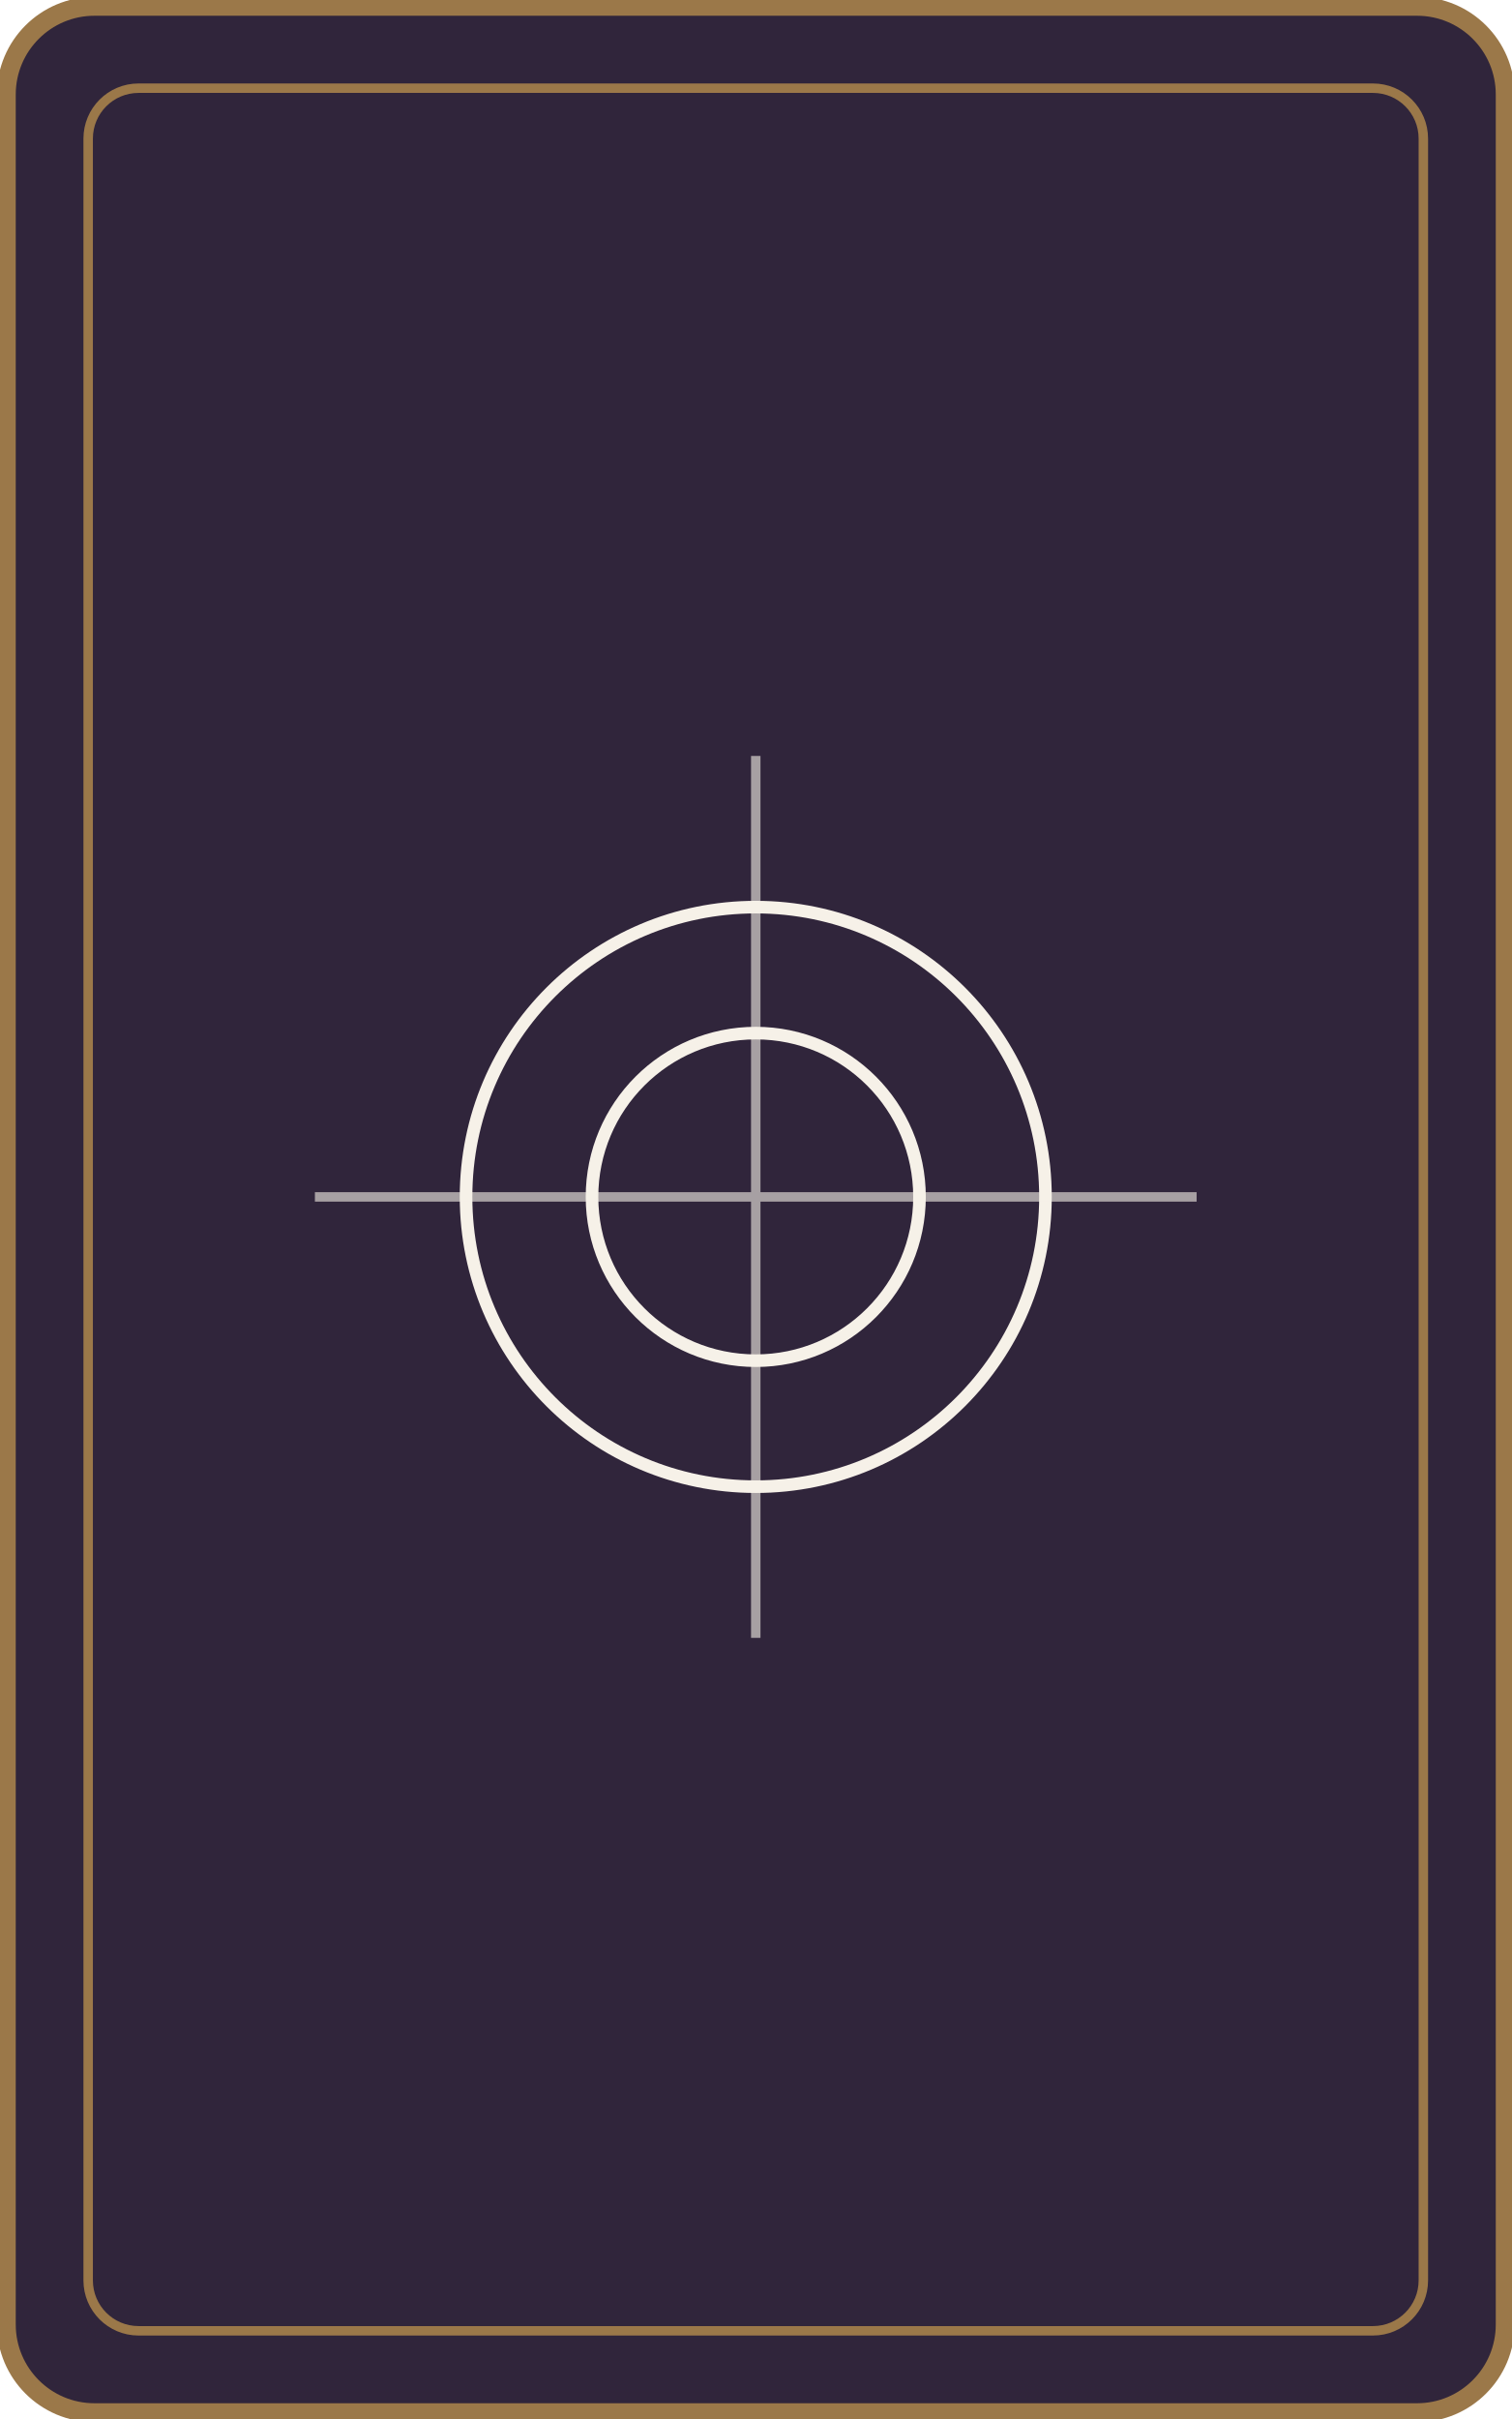
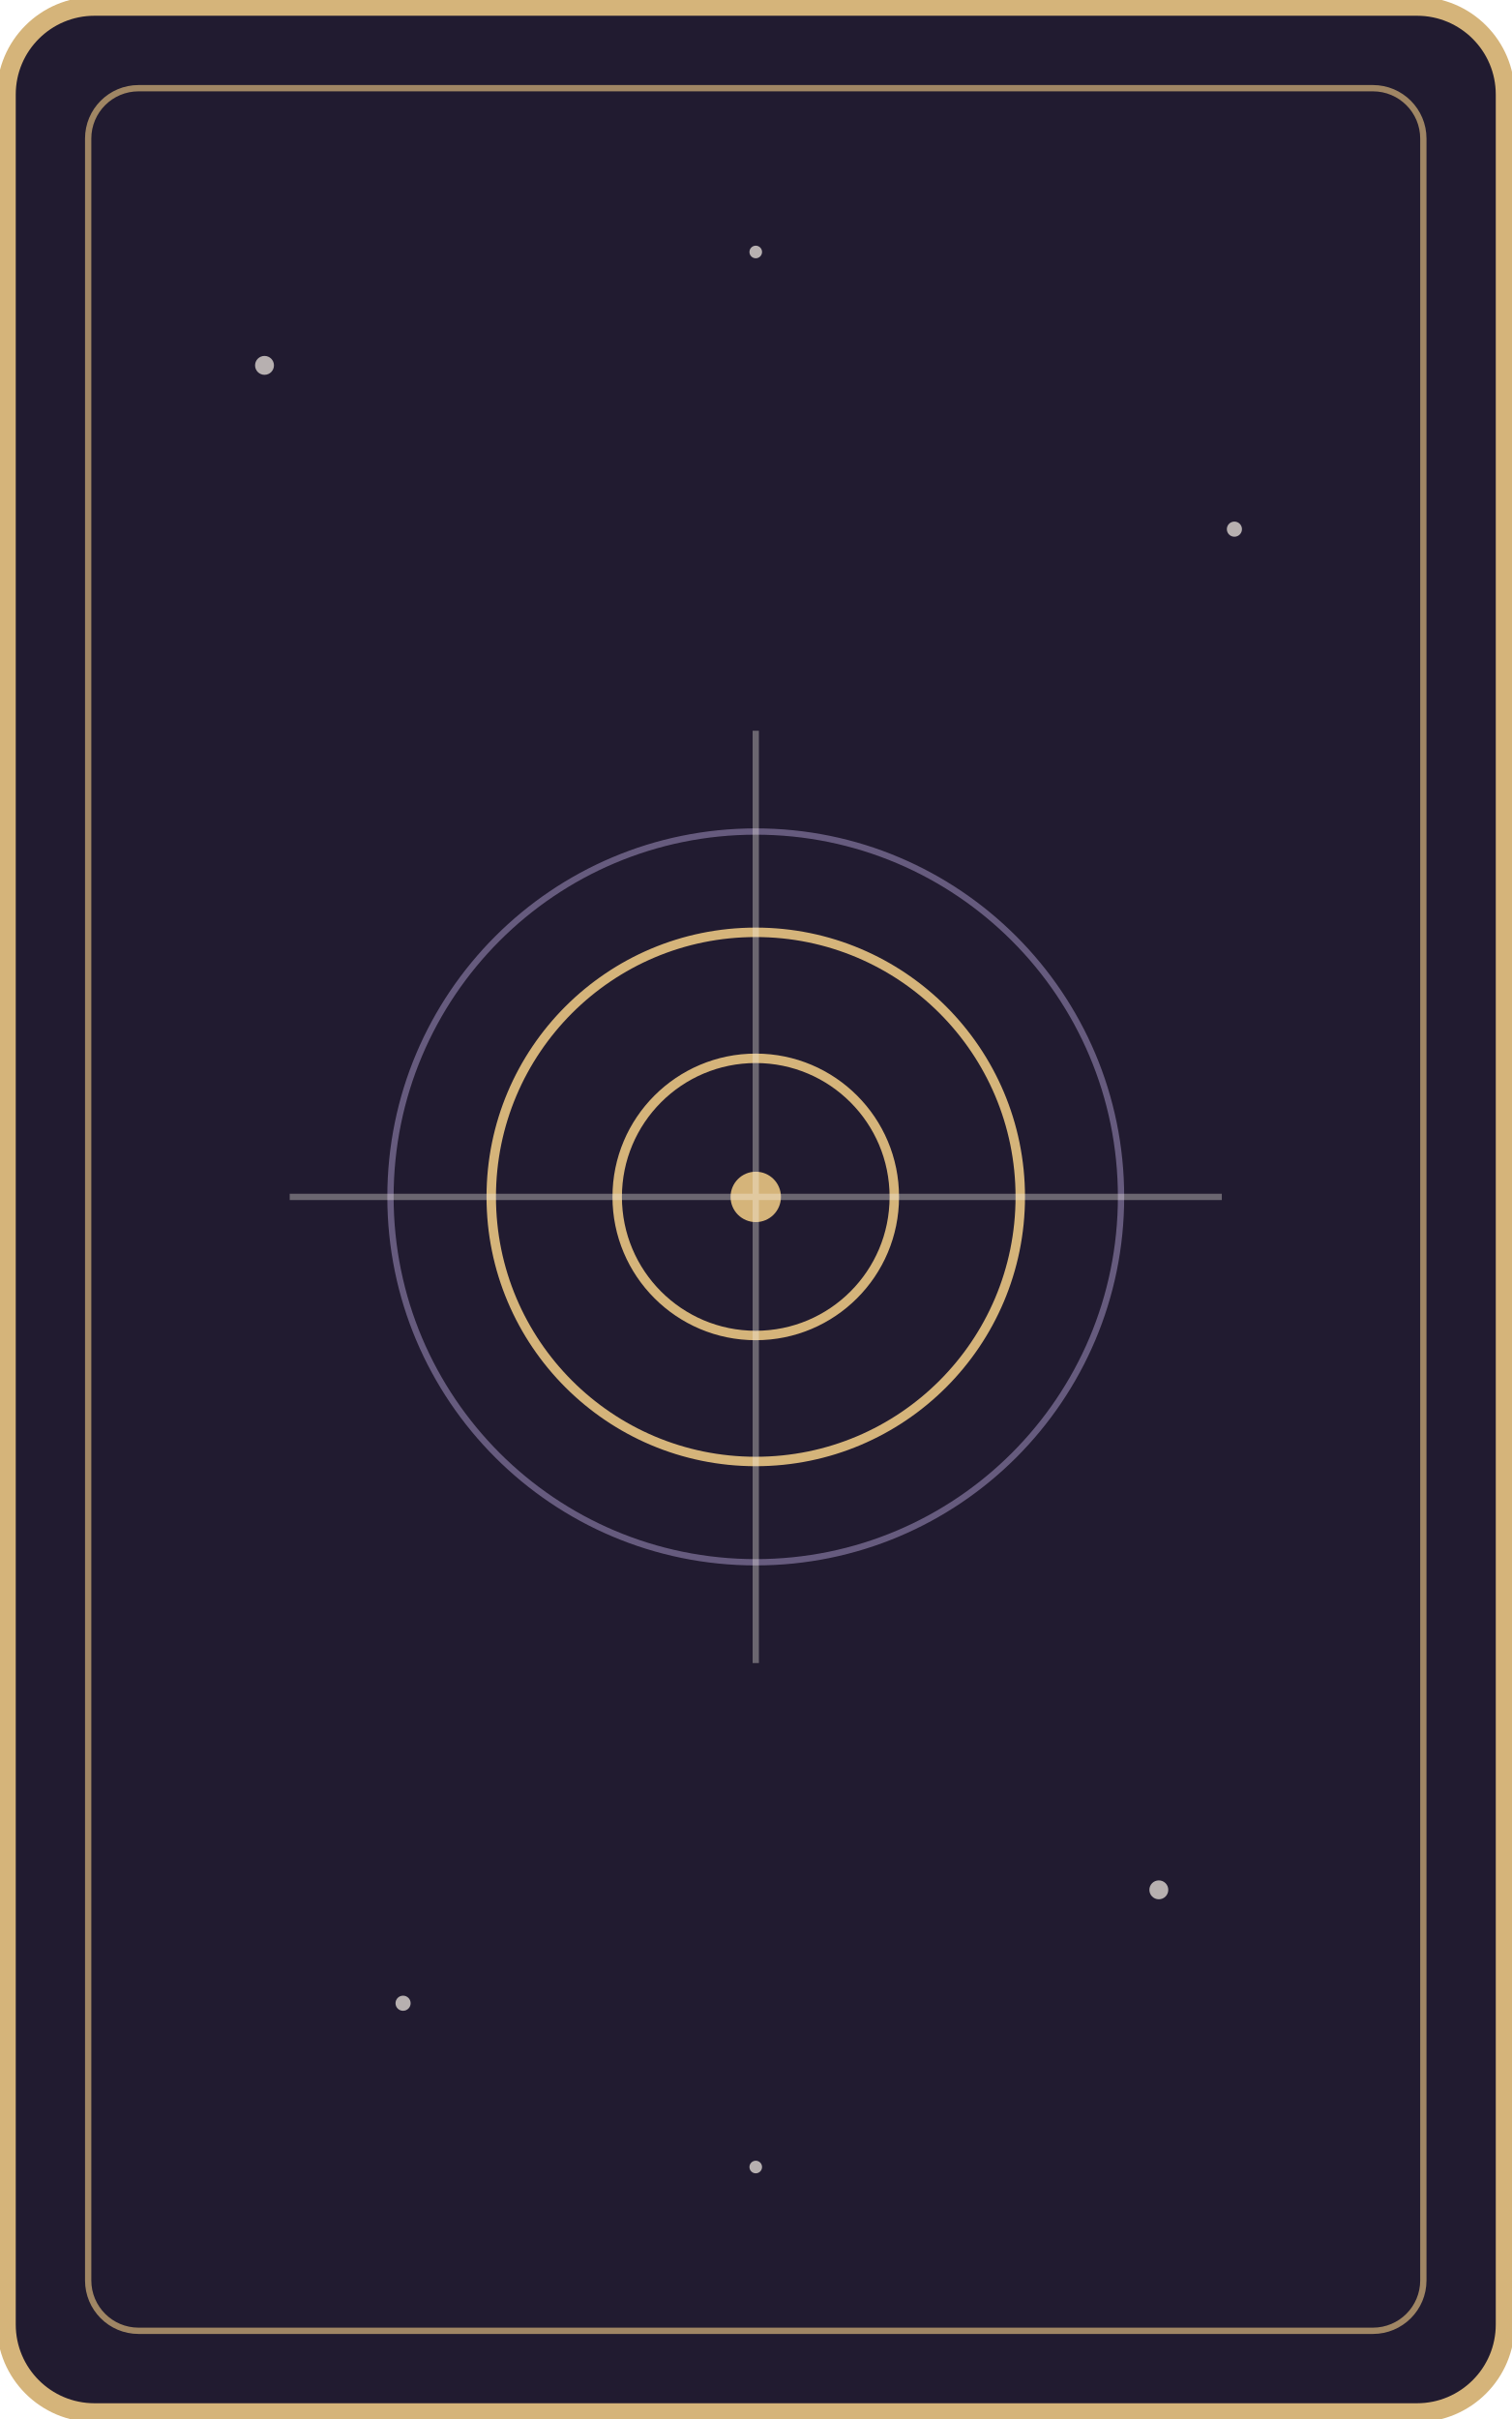
<svg xmlns="http://www.w3.org/2000/svg" viewBox="0 0 240 384" role="img" aria-label="Card back">
-   <rect x="1" y="1" width="238" height="382" rx="14" fill="#30253b" stroke="#9b7849" stroke-width="3" />
-   <rect x="14" y="14" width="212" height="356" rx="8" fill="none" stroke="#9b7849" stroke-width="1.5" />
-   <circle cx="120" cy="190" r="46" fill="none" stroke="#f6f1e8" stroke-width="2" />
-   <circle cx="120" cy="190" r="26" fill="none" stroke="#f6f1e8" stroke-width="2" />
-   <path d="M 120 120 l 0 140 M 50 190 l 140 0" stroke="#f6f1e8" stroke-width="1.5" opacity="0.6" />
+   <rect x="1" y="1" width="238" height="382" rx="14" fill="#211b30" stroke="#d5b47a" stroke-width="3" />
+   <rect x="14" y="14" width="212" height="356" rx="8" fill="none" stroke="#d5b47a" stroke-width="1" opacity="0.7" />
+   <circle cx="120" cy="190" r="58" fill="none" stroke="#ac9bcb" stroke-width="1" opacity="0.5" />
+   <circle cx="120" cy="190" r="42" fill="none" stroke="#d5b47a" stroke-width="1.5" />
+   <circle cx="120" cy="190" r="22" fill="none" stroke="#d5b47a" stroke-width="1.5" />
+   <circle cx="120" cy="190" r="4" fill="#d5b47a" />
+   <path d="M 120 116 l 0 148 M 46 190 l 148 0" stroke="#f6f0e7" stroke-width="1" opacity="0.35" />
+   <g fill="#f6f0e7" opacity="0.7">
+     <circle cx="42" cy="58" r="1.5" />
+     <circle cx="196" cy="84" r="1.2" />
+     <circle cx="64" cy="318" r="1.2" />
+     <circle cx="184" cy="300" r="1.5" />
+     <circle cx="120" cy="40" r="1" />
+     <circle cx="120" cy="344" r="1" />
+   </g>
</svg>
